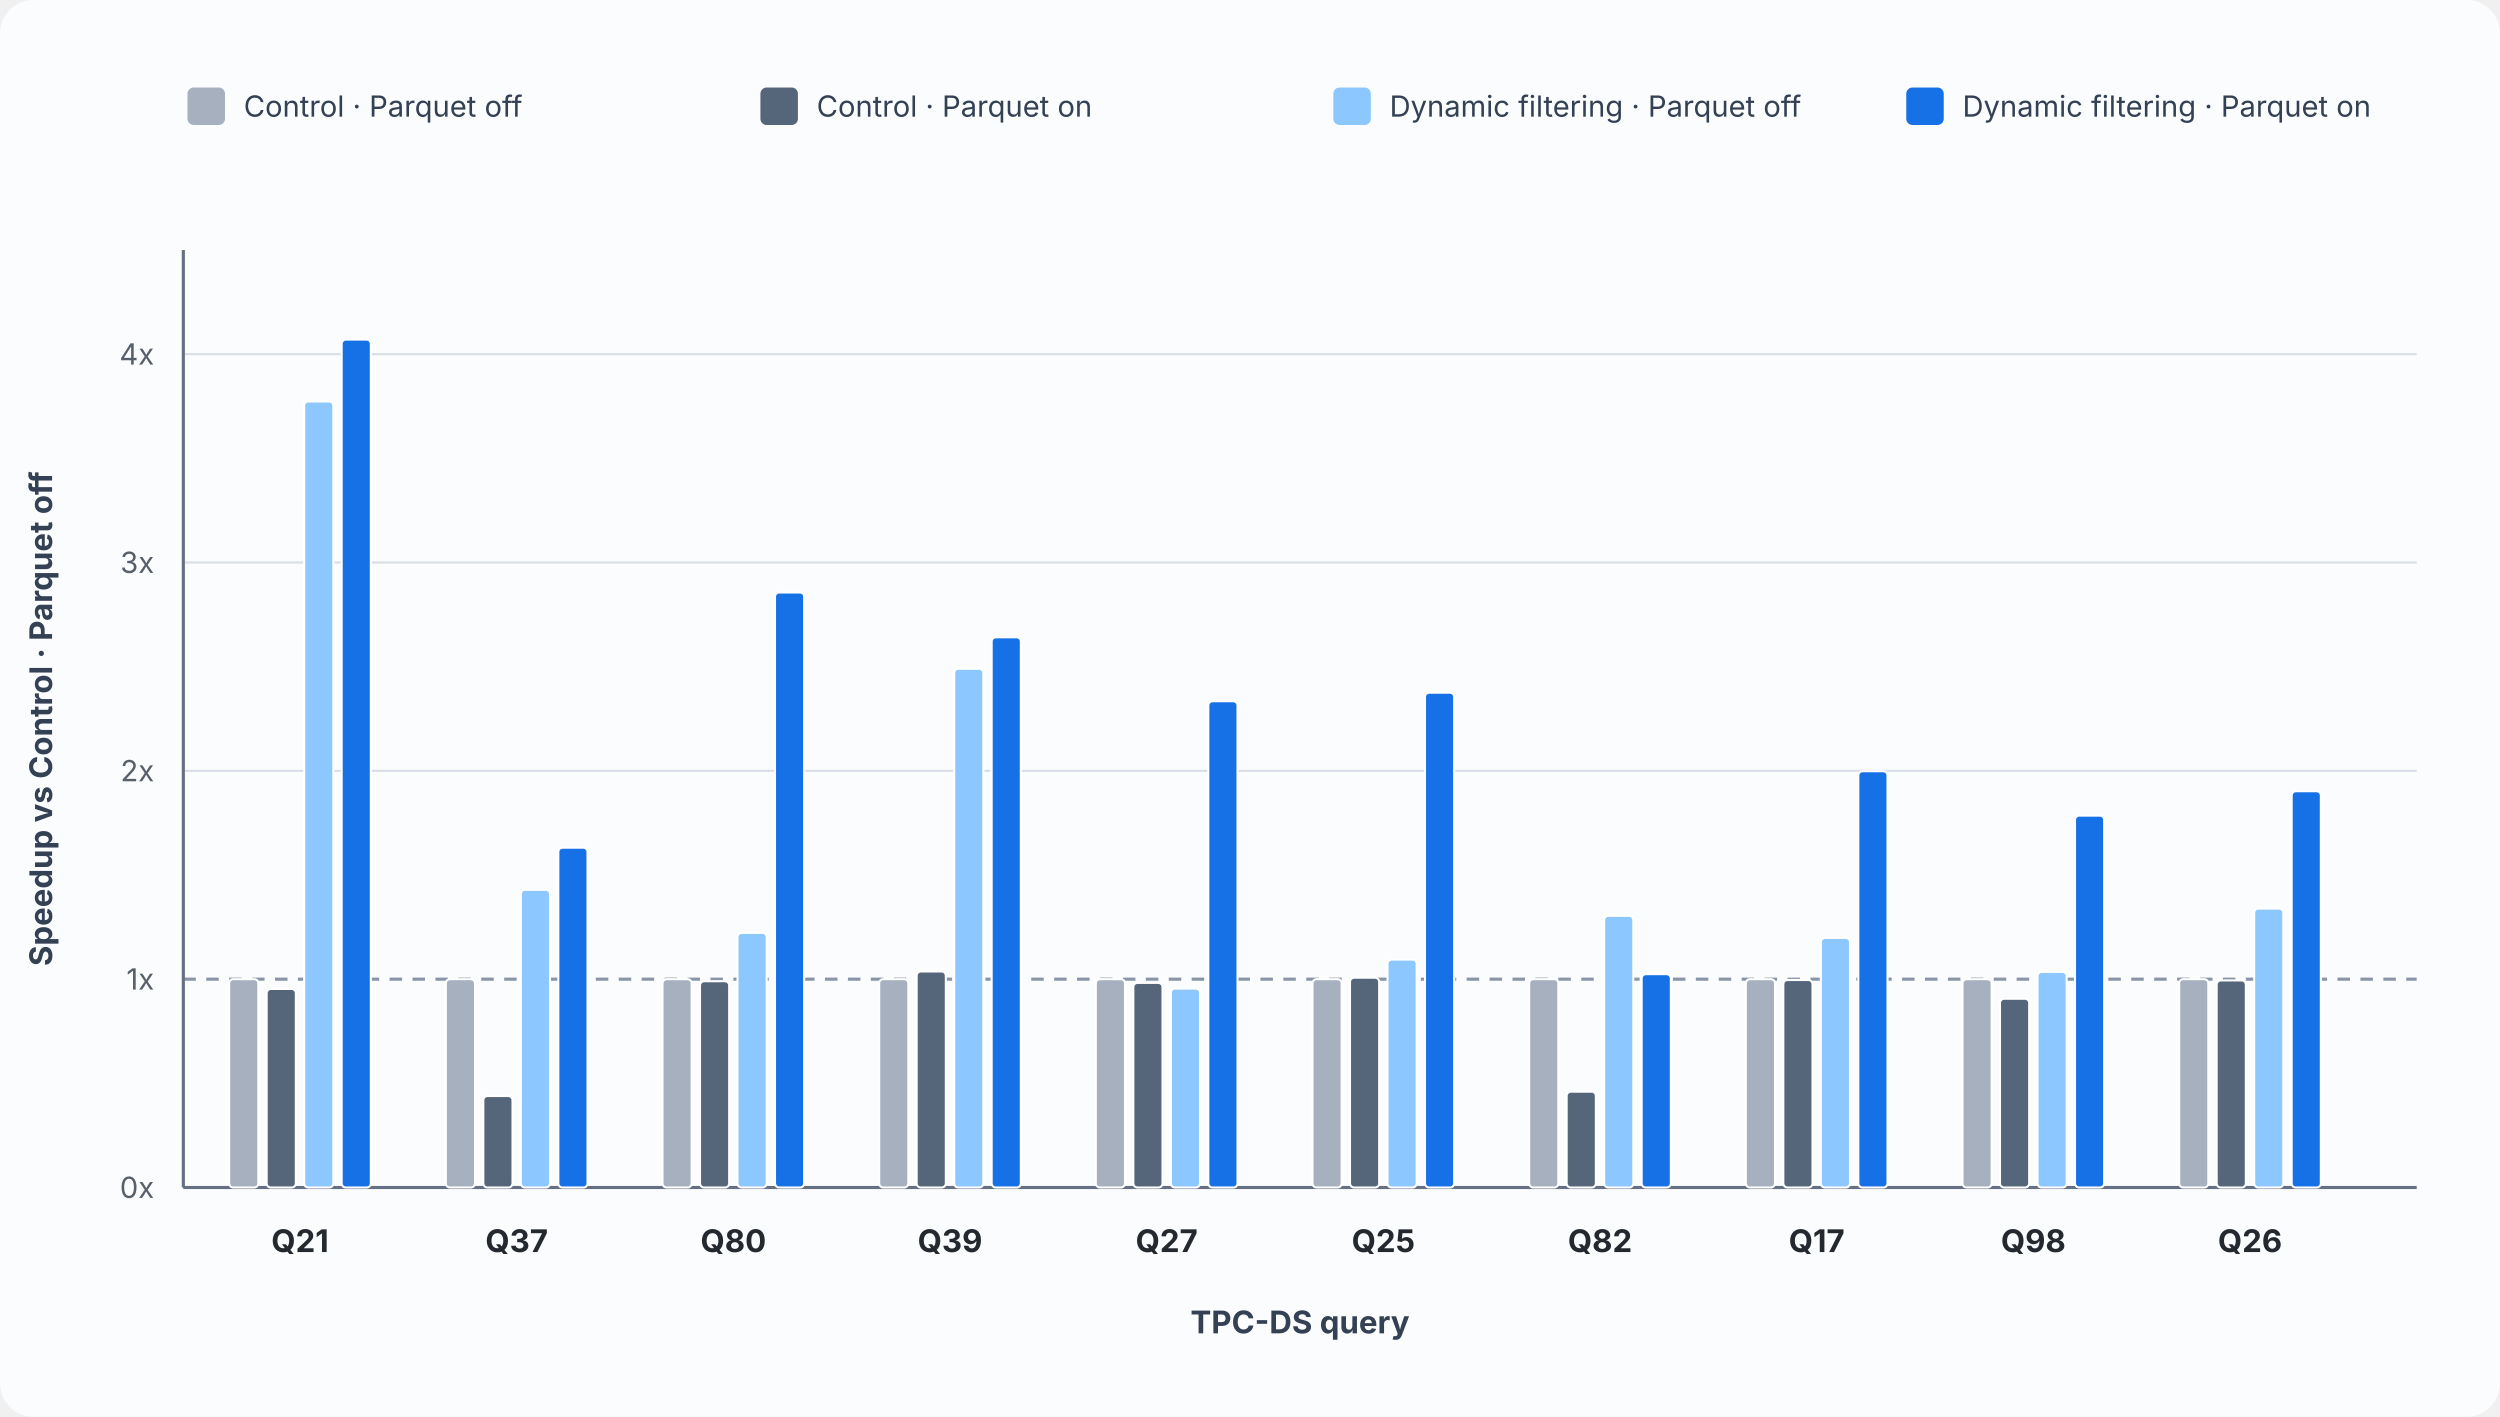
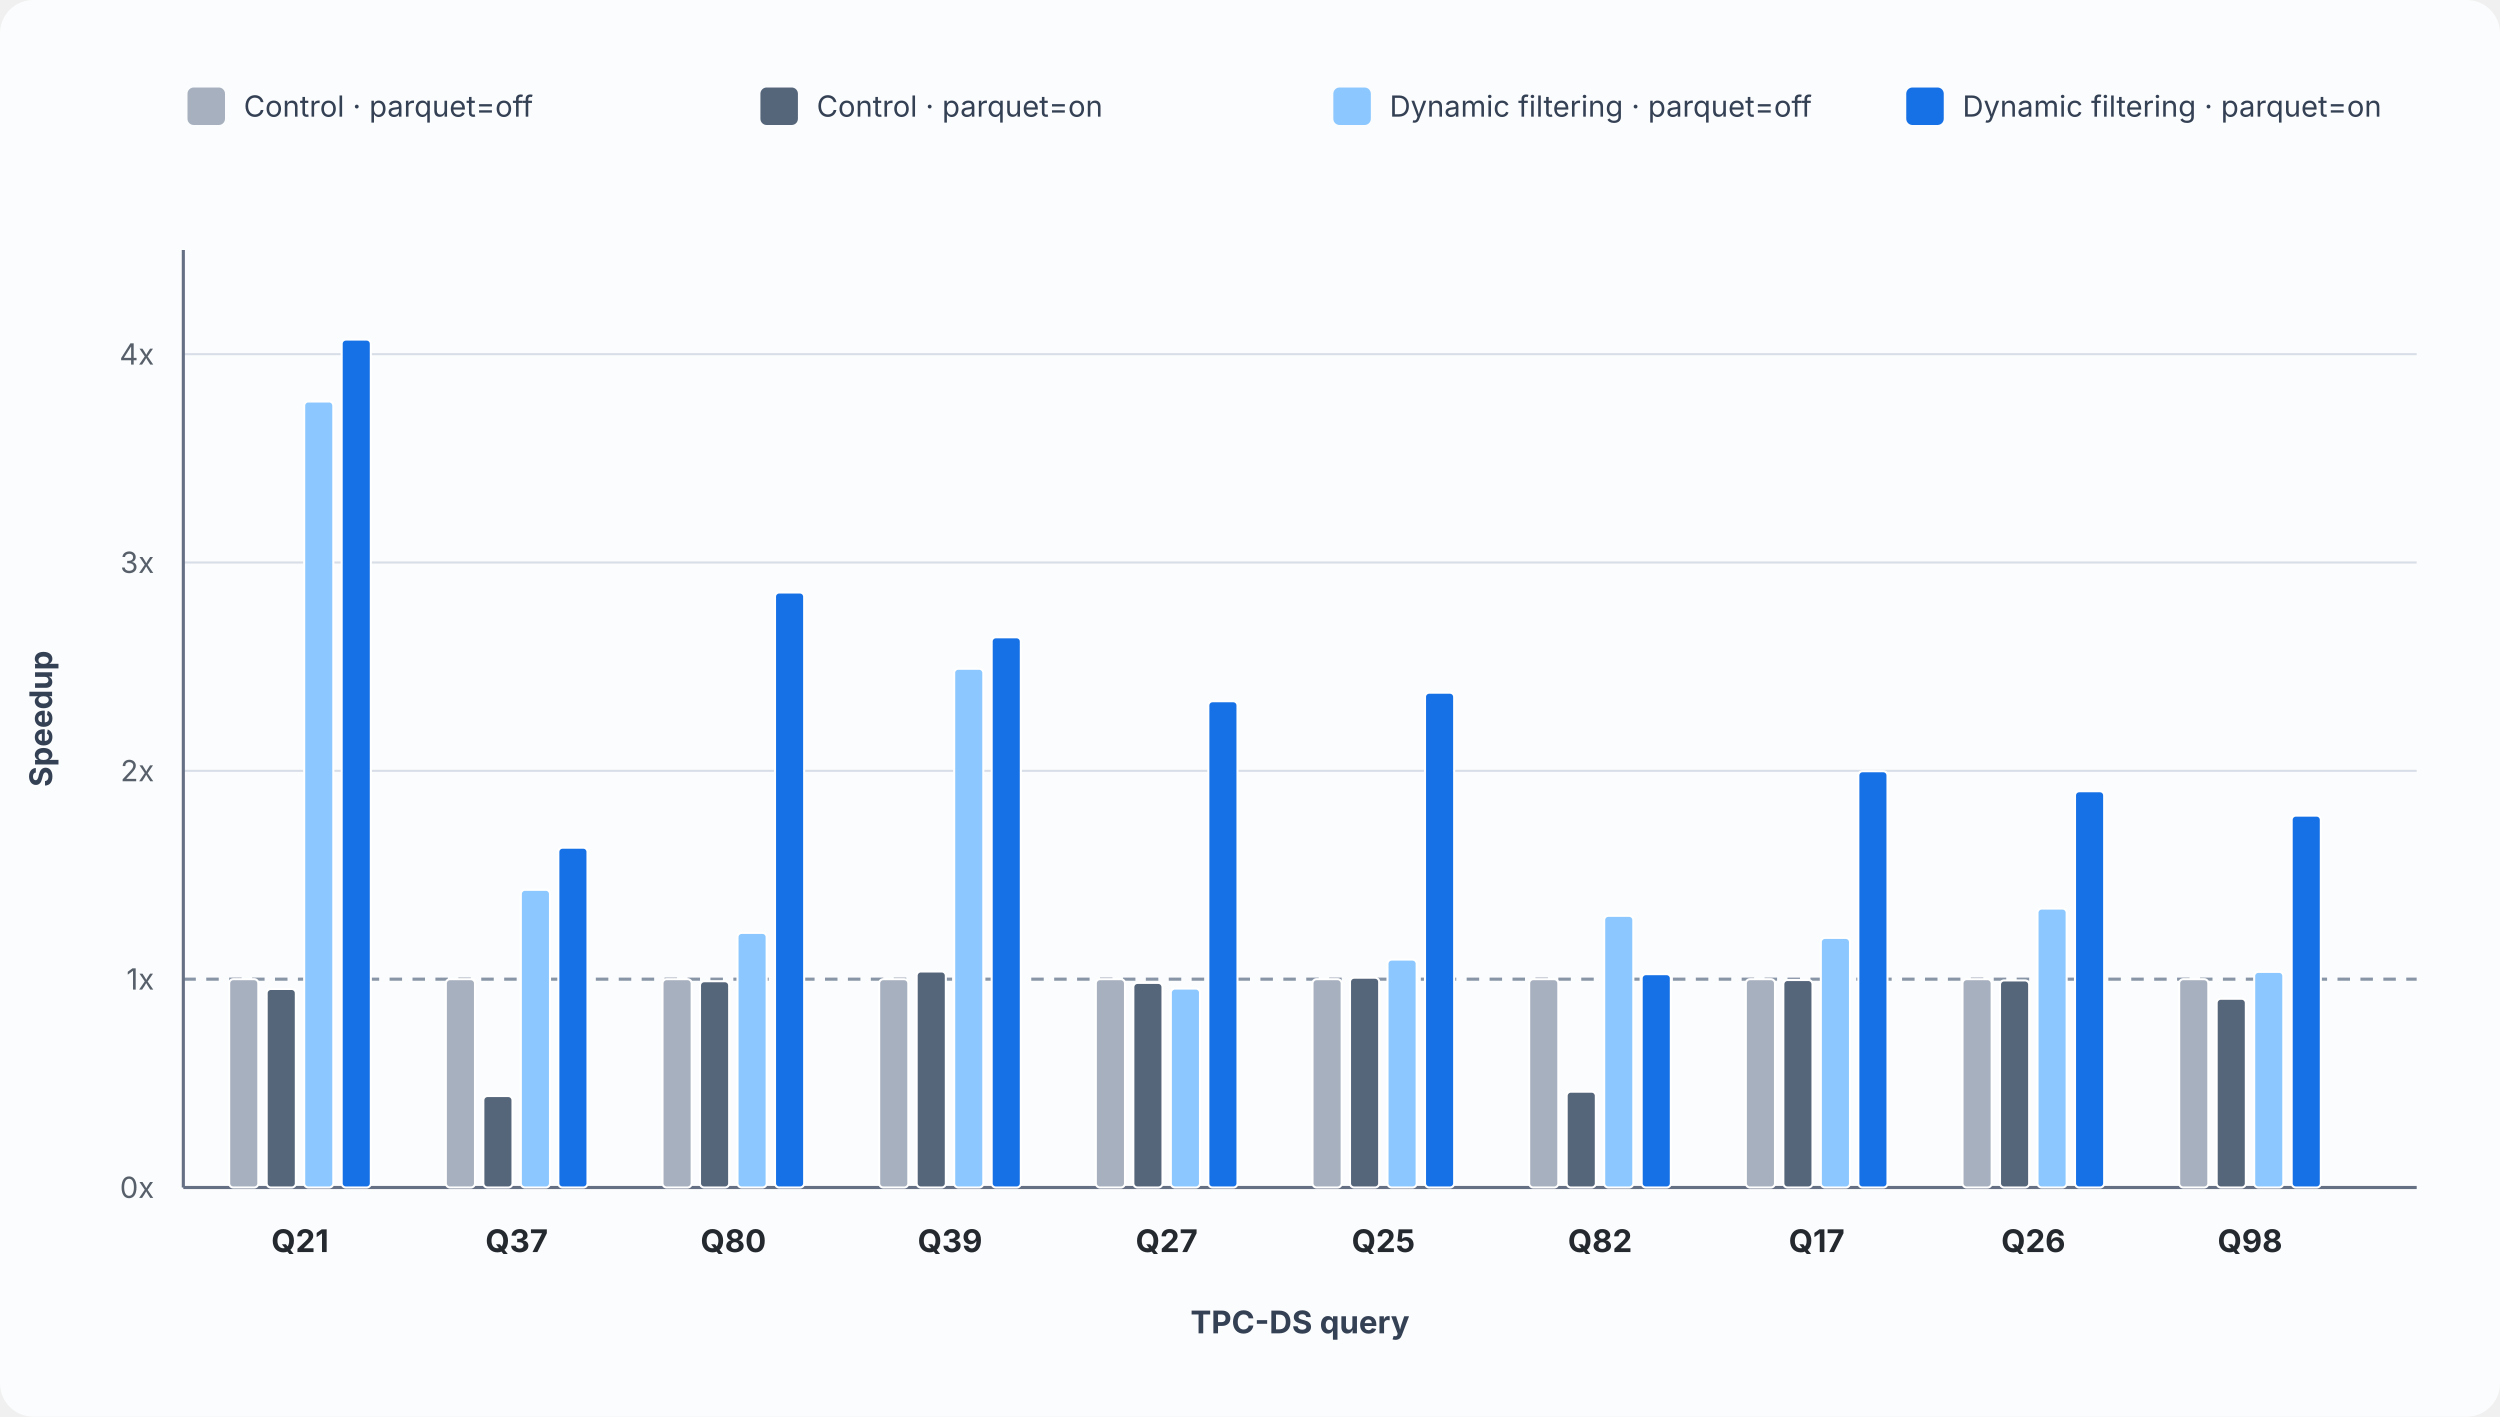
<svg xmlns="http://www.w3.org/2000/svg" viewBox="0 0 1200 680" role="img" aria-labelledby="title desc">
  <style>
    .chart{font-family:Inter,ui-sans-serif,system-ui,-apple-system,"Segoe UI",sans-serif}
    .axis{stroke:#667085;stroke-width:1.5}.grid{stroke:#d8dee7;stroke-width:1}.baseline{stroke:#8895a7;stroke-width:1.5;stroke-dasharray:6 5}
    .tick{fill:#57606a;font-size:14px}.query{fill:#24292f;font-size:15px;font-weight:650;text-anchor:middle}
    .axis-title{fill:#344054;font-size:15px;font-weight:650;text-anchor:middle}.legend{fill:#344054;font-size:14px}
    .bar{stroke:#fff;stroke-width:1}
  </style>
  <g class="chart">
    <rect width="1200" height="680" rx="16" fill="#fbfcfd" />
    <rect x="90" y="42" width="18" height="18" rx="3" fill="#a7b0be" />
-     <text x="117" y="56" class="legend">Control · Parquet off</text>
+     <text x="117" y="56" class="legend">Control · parquet=off</text>
    <rect x="365" y="42" width="18" height="18" rx="3" fill="#55657a" />
-     <text x="392" y="56" class="legend">Control · Parquet on</text>
+     <text x="392" y="56" class="legend">Control · parquet=on</text>
    <rect x="640" y="42" width="18" height="18" rx="3" fill="#8cc8ff" />
-     <text x="667" y="56" class="legend">Dynamic filtering · Parquet off</text>
+     <text x="667" y="56" class="legend">Dynamic filtering · parquet=off</text>
    <rect x="915" y="42" width="18" height="18" rx="3" fill="#1771e6" />
-     <text x="942" y="56" class="legend">Dynamic filtering · Parquet on</text>
+     <text x="942" y="56" class="legend">Dynamic filtering · parquet=on</text>
    <line x1="88" y1="570" x2="1160" y2="570" class="grid" />
    <text x="74" y="575" class="tick" text-anchor="end">0x</text>
    <line x1="88" y1="470" x2="1160" y2="470" class="baseline" />
    <text x="74" y="475" class="tick" text-anchor="end">1x</text>
    <line x1="88" y1="370" x2="1160" y2="370" class="grid" />
    <text x="74" y="375" class="tick" text-anchor="end">2x</text>
    <line x1="88" y1="270" x2="1160" y2="270" class="grid" />
    <text x="74" y="275" class="tick" text-anchor="end">3x</text>
    <line x1="88" y1="170" x2="1160" y2="170" class="grid" />
    <text x="74" y="175" class="tick" text-anchor="end">4x</text>
    <line x1="88" y1="120" x2="88" y2="570" class="axis" />
    <line x1="88" y1="570" x2="1160" y2="570" class="axis" />
-     <text x="25" y="345" class="axis-title" transform="rotate(-90 25 345)">Speedup vs Control · Parquet off</text>
+     <text x="25" y="345" class="axis-title" transform="rotate(-90 25 345)">Speedup</text>
    <rect x="110" y="470.0" width="14" height="100.0" rx="2" fill="#a7b0be" class="bar" />
    <rect x="128" y="474.7" width="14" height="95.3" rx="2" fill="#55657a" class="bar" />
    <rect x="146" y="192.7" width="14" height="377.3" rx="2" fill="#8cc8ff" class="bar" />
    <rect x="164" y="163.0" width="14" height="407.0" rx="2" fill="#1771e6" class="bar" />
    <text x="144" y="601" class="query">Q21</text>
    <rect x="214" y="470.0" width="14" height="100.0" rx="2" fill="#a7b0be" class="bar" />
    <rect x="232" y="526.1" width="14" height="43.9" rx="2" fill="#55657a" class="bar" />
    <rect x="250" y="427.1" width="14" height="142.9" rx="2" fill="#8cc8ff" class="bar" />
    <rect x="268" y="406.9" width="14" height="163.1" rx="2" fill="#1771e6" class="bar" />
    <text x="248" y="601" class="query">Q37</text>
    <rect x="318" y="470.0" width="14" height="100.0" rx="2" fill="#a7b0be" class="bar" />
    <rect x="336" y="471.0" width="14" height="99.0" rx="2" fill="#55657a" class="bar" />
    <rect x="354" y="447.8" width="14" height="122.2" rx="2" fill="#8cc8ff" class="bar" />
    <rect x="372" y="284.4" width="14" height="285.6" rx="2" fill="#1771e6" class="bar" />
    <text x="352" y="601" class="query">Q80</text>
    <rect x="422" y="470.0" width="14" height="100.0" rx="2" fill="#a7b0be" class="bar" />
    <rect x="440" y="466.3" width="14" height="103.7" rx="2" fill="#55657a" class="bar" />
    <rect x="458" y="321.0" width="14" height="249.0" rx="2" fill="#8cc8ff" class="bar" />
    <rect x="476" y="305.9" width="14" height="264.1" rx="2" fill="#1771e6" class="bar" />
    <text x="456" y="601" class="query">Q39</text>
    <rect x="526" y="470.0" width="14" height="100.0" rx="2" fill="#a7b0be" class="bar" />
    <rect x="544" y="471.8" width="14" height="98.2" rx="2" fill="#55657a" class="bar" />
    <rect x="562" y="474.5" width="14" height="95.5" rx="2" fill="#8cc8ff" class="bar" />
    <rect x="580" y="336.6" width="14" height="233.4" rx="2" fill="#1771e6" class="bar" />
    <text x="560" y="601" class="query">Q27</text>
    <rect x="630" y="470.0" width="14" height="100.0" rx="2" fill="#a7b0be" class="bar" />
    <rect x="648" y="469.3" width="14" height="100.7" rx="2" fill="#55657a" class="bar" />
    <rect x="666" y="460.6" width="14" height="109.4" rx="2" fill="#8cc8ff" class="bar" />
    <rect x="684" y="332.5" width="14" height="237.5" rx="2" fill="#1771e6" class="bar" />
    <text x="664" y="601" class="query">Q25</text>
    <rect x="734" y="470.0" width="14" height="100.0" rx="2" fill="#a7b0be" class="bar" />
    <rect x="752" y="524.0" width="14" height="46.0" rx="2" fill="#55657a" class="bar" />
    <rect x="770" y="439.6" width="14" height="130.4" rx="2" fill="#8cc8ff" class="bar" />
    <rect x="788" y="467.6" width="14" height="102.4" rx="2" fill="#1771e6" class="bar" />
    <text x="768" y="601" class="query">Q82</text>
    <rect x="838" y="470.0" width="14" height="100.0" rx="2" fill="#a7b0be" class="bar" />
    <rect x="856" y="470.4" width="14" height="99.6" rx="2" fill="#55657a" class="bar" />
    <rect x="874" y="450.2" width="14" height="119.8" rx="2" fill="#8cc8ff" class="bar" />
    <rect x="892" y="370.2" width="14" height="199.8" rx="2" fill="#1771e6" class="bar" />
    <text x="872" y="601" class="query">Q17</text>
    <rect x="942" y="470.0" width="14" height="100.0" rx="2" fill="#a7b0be" class="bar" />
-     <rect x="960" y="479.4" width="14" height="90.6" rx="2" fill="#55657a" class="bar" />
-     <rect x="978" y="466.5" width="14" height="103.5" rx="2" fill="#8cc8ff" class="bar" />
-     <rect x="996" y="391.5" width="14" height="178.5" rx="2" fill="#1771e6" class="bar" />
-     <text x="976" y="601" class="query">Q98</text>
+     <rect x="960" y="470.6" width="14" height="99.4" rx="2" fill="#55657a" class="bar" />
+     <rect x="978" y="436.1" width="14" height="133.9" rx="2" fill="#8cc8ff" class="bar" />
+     <rect x="996" y="379.8" width="14" height="190.2" rx="2" fill="#1771e6" class="bar" />
+     <text x="976" y="601" class="query">Q26</text>
    <rect x="1046" y="470.0" width="14" height="100.0" rx="2" fill="#a7b0be" class="bar" />
-     <rect x="1064" y="470.6" width="14" height="99.4" rx="2" fill="#55657a" class="bar" />
-     <rect x="1082" y="436.1" width="14" height="133.9" rx="2" fill="#8cc8ff" class="bar" />
-     <rect x="1100" y="379.8" width="14" height="190.2" rx="2" fill="#1771e6" class="bar" />
-     <text x="1080" y="601" class="query">Q26</text>
+     <rect x="1064" y="479.4" width="14" height="90.6" rx="2" fill="#55657a" class="bar" />
+     <rect x="1082" y="466.5" width="14" height="103.5" rx="2" fill="#8cc8ff" class="bar" />
+     <rect x="1100" y="391.5" width="14" height="178.5" rx="2" fill="#1771e6" class="bar" />
+     <text x="1080" y="601" class="query">Q98</text>
    <text x="624" y="640" class="axis-title">TPC-DS query</text>
  </g>
</svg>
